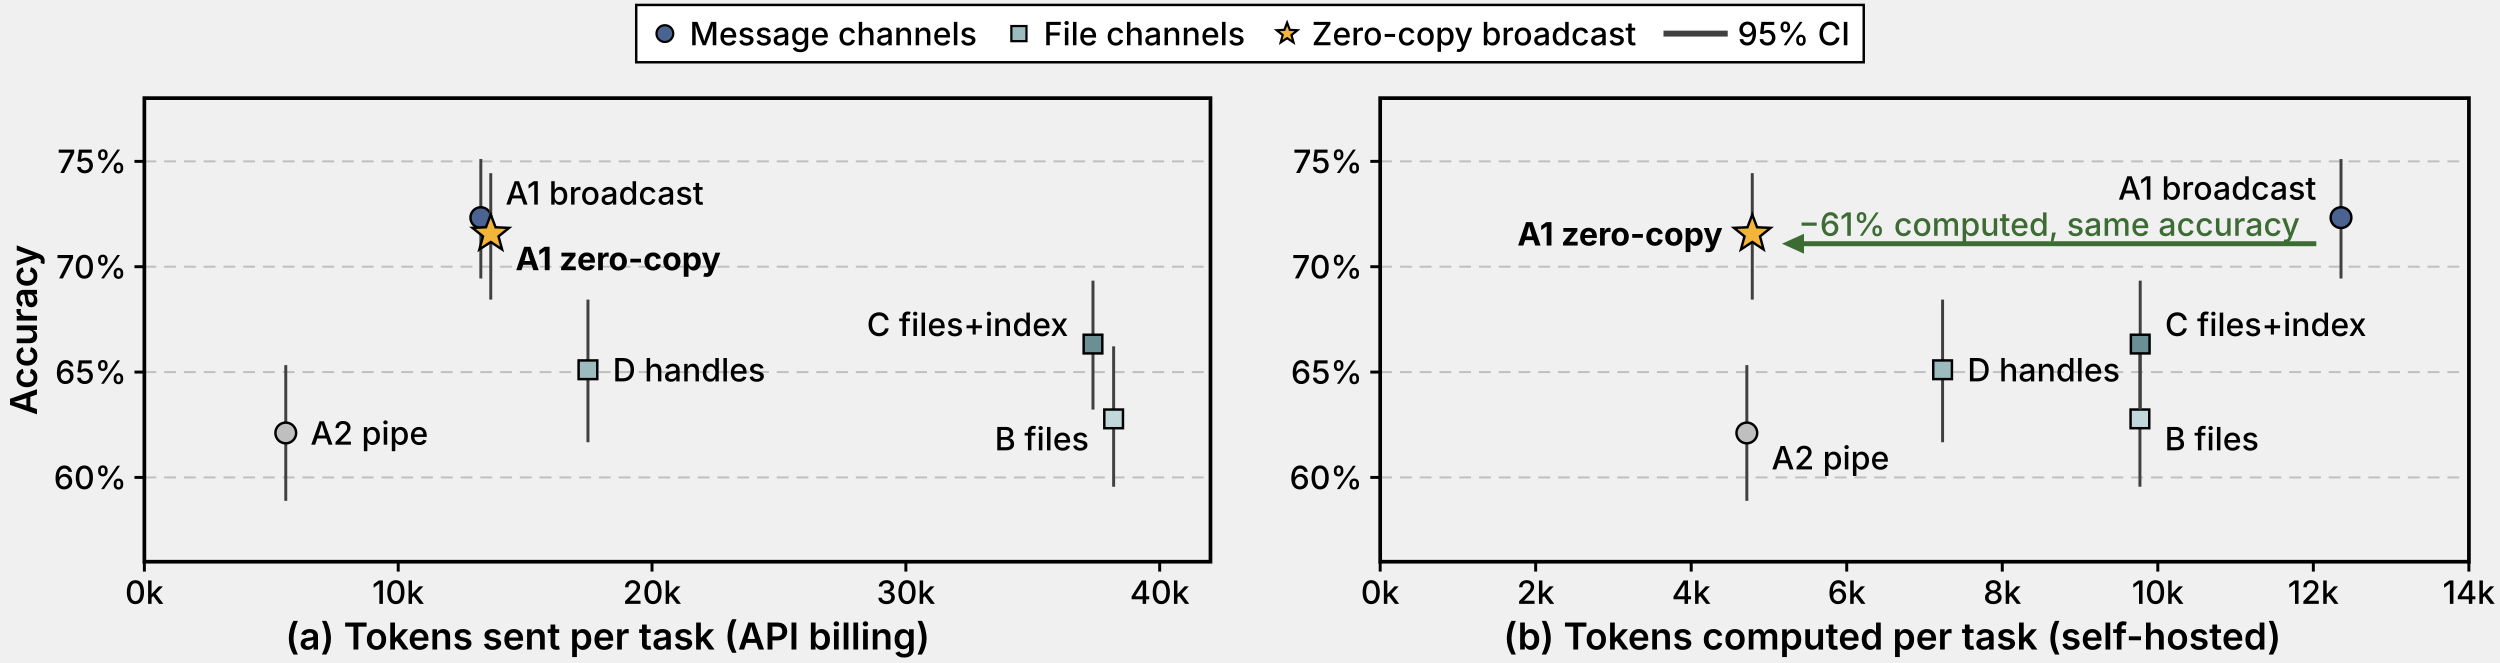
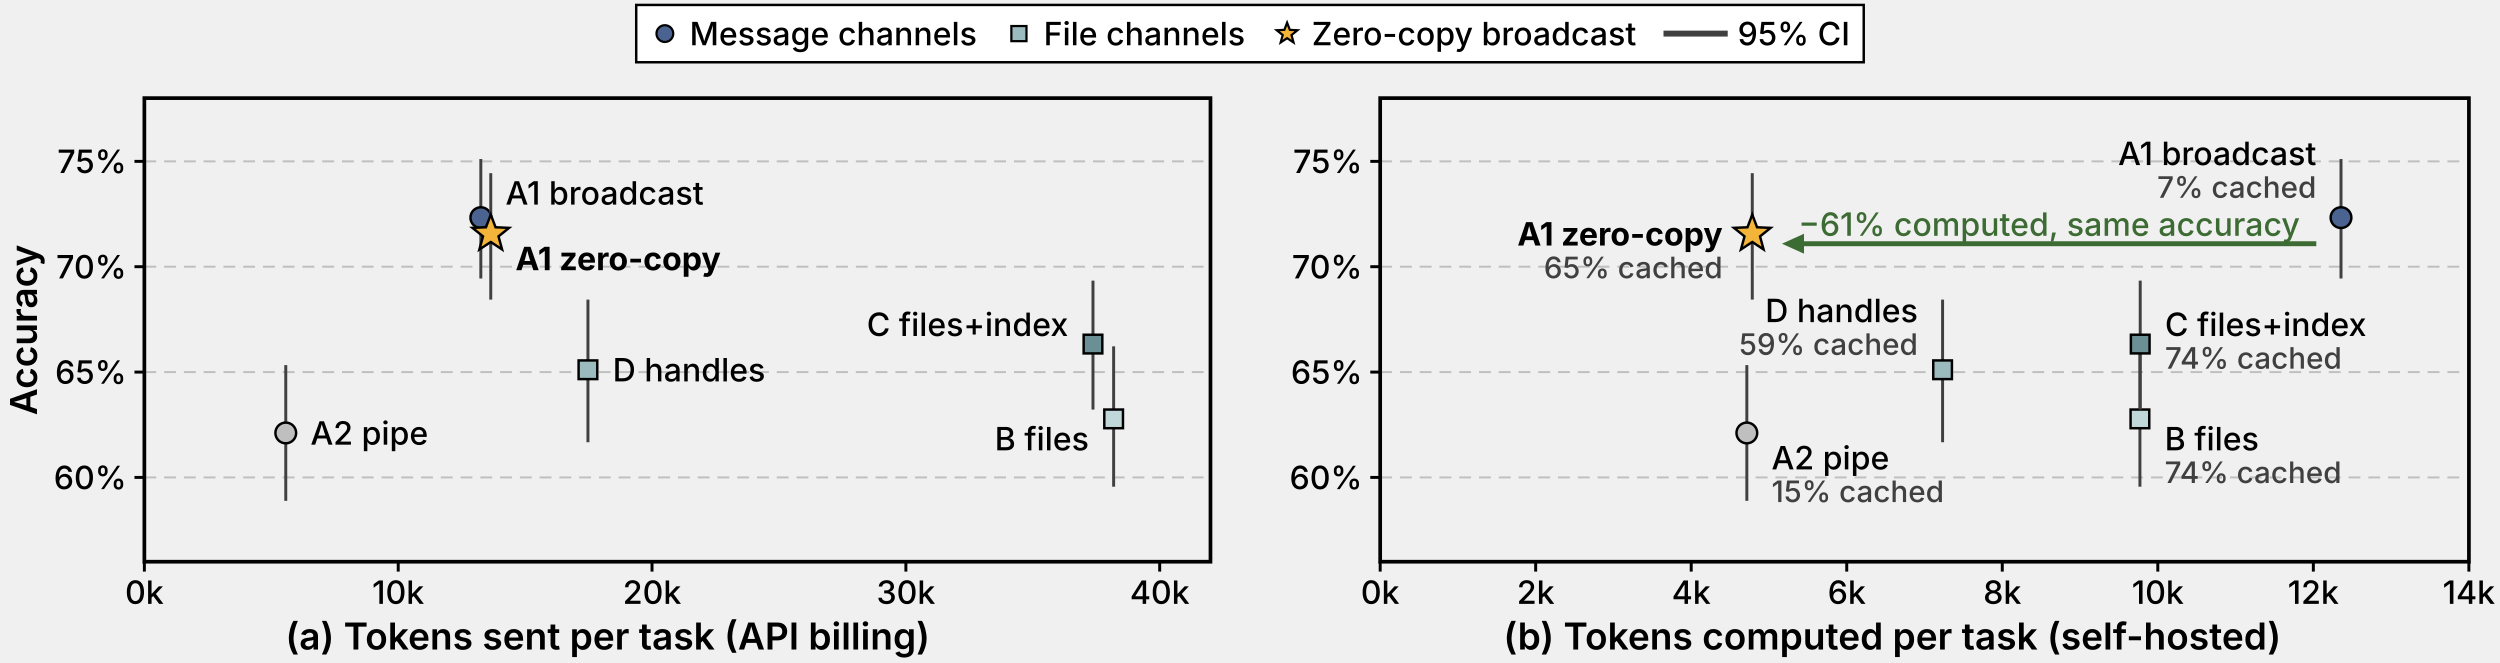
<svg xmlns="http://www.w3.org/2000/svg" width="506pt" height="134.03pt" viewBox="0 0 506 134.03">
  <line x1="29.22" y1="96.63" x2="245" y2="96.63" stroke="#BFBFBF" stroke-width="0.4" stroke-dasharray="2.4 1.6" />
  <line x1="29.22" y1="75.31" x2="245" y2="75.31" stroke="#BFBFBF" stroke-width="0.4" stroke-dasharray="2.4 1.6" />
  <line x1="29.22" y1="53.98" x2="245" y2="53.98" stroke="#BFBFBF" stroke-width="0.4" stroke-dasharray="2.4 1.6" />
  <line x1="29.22" y1="32.66" x2="245" y2="32.66" stroke="#BFBFBF" stroke-width="0.4" stroke-dasharray="2.4 1.6" />
  <path d="M97.32,56.37 L97.32,32.19" fill="none" stroke="#404040" stroke-width="0.6" stroke-linejoin="miter" stroke-linecap="butt" />
  <circle cx="97.32" cy="44.05" r="2.1" fill="#4A6390" stroke="#000000" stroke-width="0.5" />
  <text font-family="Inter">
    <tspan x="102.32" y="41.41" font-size="6.5" font-weight="500" fill="#000000">A1</tspan>
    <tspan x="111.1" y="41.41" font-size="6.5" font-weight="500" fill="#000000">broadcast</tspan>
  </text>
  <path d="M99.33,60.64 L99.33,35.05" fill="none" stroke="#404040" stroke-width="0.6" stroke-linejoin="miter" stroke-linecap="butt" />
  <polygon points="99.33,43.43 100.3,46 103.04,46.12 100.9,47.84 101.62,50.49 99.33,48.98 97.03,50.49 97.76,47.84 95.62,46.12 98.36,46" fill="#F2B53A" stroke="#000000" stroke-width="0.5" />
  <text font-family="Inter">
    <tspan x="104.33" y="54.69" font-size="6.5" font-weight="700" fill="#000000">A1</tspan>
    <tspan x="113.2" y="54.69" font-size="6.5" font-weight="700" fill="#000000">zero-copy</tspan>
  </text>
  <path d="M57.84,101.37 L57.84,73.9" fill="none" stroke="#404040" stroke-width="0.6" stroke-linejoin="miter" stroke-linecap="butt" />
  <circle cx="57.84" cy="87.63" r="2.1" fill="#BFBFBF" stroke="#000000" stroke-width="0.5" />
  <text font-family="Inter">
    <tspan x="62.84" y="90" font-size="6.5" font-weight="500" fill="#000000">A2</tspan>
    <tspan x="73.18" y="90" font-size="6.5" font-weight="500" fill="#000000">pipe</tspan>
  </text>
  <path d="M225.4,98.51 L225.4,70.1" fill="none" stroke="#404040" stroke-width="0.6" stroke-linejoin="miter" stroke-linecap="butt" />
  <rect x="223.51" y="82.89" width="3.78" height="3.78" fill="#C0D8DA" stroke="#000000" stroke-width="0.5" />
  <text font-family="Inter">
    <tspan x="201.32" y="91.14" font-size="6.5" font-weight="500" fill="#000000">B</tspan>
    <tspan x="207.32" y="91.14" font-size="6.5" font-weight="500" fill="#000000">files</tspan>
  </text>
  <path d="M221.22,82.9 L221.22,56.8" fill="none" stroke="#404040" stroke-width="0.6" stroke-linejoin="miter" stroke-linecap="butt" />
  <rect x="219.33" y="67.75" width="3.78" height="3.78" fill="#6A9096" stroke="#000000" stroke-width="0.5" />
  <text font-family="Inter">
    <tspan x="175.43" y="68" font-size="6.5" font-weight="500" fill="#000000">C</tspan>
    <tspan x="181.93" y="68" font-size="6.5" font-weight="500" fill="#000000">files+index</tspan>
  </text>
  <path d="M119,89.51 L119,60.64" fill="none" stroke="#404040" stroke-width="0.6" stroke-linejoin="miter" stroke-linecap="butt" />
  <rect x="117.11" y="72.95" width="3.78" height="3.78" fill="#9CBBBE" stroke="#000000" stroke-width="0.5" />
  <text font-family="Inter">
    <tspan x="124" y="77.2" font-size="6.5" font-weight="500" fill="#000000">D</tspan>
    <tspan x="130.42" y="77.2" font-size="6.5" font-weight="500" fill="#000000">handles</tspan>
  </text>
  <text font-family="Inter">
    <tspan x="57.77" y="131.46" font-size="7.5" font-weight="600" fill="#000000">(a)</tspan>
    <tspan x="69.56" y="131.46" font-size="7.5" font-weight="600" fill="#000000">Tokens</tspan>
    <tspan x="97.63" y="131.46" font-size="7.5" font-weight="600" fill="#000000">sent</tspan>
    <tspan x="115.31" y="131.46" font-size="7.5" font-weight="600" fill="#000000">per</tspan>
    <tspan x="129.29" y="131.46" font-size="7.5" font-weight="600" fill="#000000">task</tspan>
    <tspan x="146.56" y="131.46" font-size="7.5" font-weight="600" fill="#000000">(API</tspan>
    <tspan x="163.62" y="131.46" font-size="7.5" font-weight="600" fill="#000000">billing)</tspan>
  </text>
  <line x1="279.35" y1="96.63" x2="499.7" y2="96.63" stroke="#BFBFBF" stroke-width="0.4" stroke-dasharray="2.4 1.6" />
  <line x1="279.35" y1="75.31" x2="499.7" y2="75.31" stroke="#BFBFBF" stroke-width="0.4" stroke-dasharray="2.4 1.6" />
  <line x1="279.35" y1="53.98" x2="499.7" y2="53.98" stroke="#BFBFBF" stroke-width="0.4" stroke-dasharray="2.4 1.6" />
  <line x1="279.35" y1="32.66" x2="499.7" y2="32.66" stroke="#BFBFBF" stroke-width="0.4" stroke-dasharray="2.4 1.6" />
  <path d="M473.82,56.37 L473.82,32.19" fill="none" stroke="#404040" stroke-width="0.6" stroke-linejoin="miter" stroke-linecap="butt" />
  <circle cx="473.82" cy="44.05" r="2.1" fill="#4A6390" stroke="#000000" stroke-width="0.5" />
  <text font-family="Inter">
-     <tspan x="428.71" y="40.41" font-size="6.5" font-weight="500" fill="#000000">A1</tspan>
-     <tspan x="437.5" y="40.41" font-size="6.5" font-weight="500" fill="#000000">broadcast</tspan>
+     <tspan x="428.71" y="33.41" font-size="6.5" font-weight="500" fill="#000000">A1</tspan>
+     <tspan x="437.5" y="33.41" font-size="6.5" font-weight="500" fill="#000000">broadcast</tspan>
+   </text>
+   <text font-family="Inter">
+     <tspan x="436.6" y="40.03" font-size="6" font-weight="500" fill="#404040">7%</tspan>
+     <tspan x="447.59" y="40.03" font-size="6" font-weight="500" fill="#404040">cached</tspan>
  </text>
  <path d="M354.66,60.64 L354.66,35.05" fill="none" stroke="#404040" stroke-width="0.6" stroke-linejoin="miter" stroke-linecap="butt" />
  <polygon points="354.66,43.43 355.63,46 358.37,46.12 356.23,47.84 356.95,50.49 354.66,48.98 352.37,50.49 353.09,47.84 350.95,46.12 353.69,46" fill="#F2B53A" stroke="#000000" stroke-width="0.5" />
  <text font-family="Inter">
    <tspan x="307.11" y="49.69" font-size="6.5" font-weight="700" fill="#000000">A1</tspan>
    <tspan x="315.98" y="49.69" font-size="6.5" font-weight="700" fill="#000000">zero-copy</tspan>
  </text>
+   <text font-family="Inter">
+     <tspan x="312.47" y="56.31" font-size="6" font-weight="500" fill="#404040">65%</tspan>
+     <tspan x="327.43" y="56.31" font-size="6" font-weight="500" fill="#404040">cached</tspan>
+   </text>
  <path d="M353.56,101.37 L353.56,73.9" fill="none" stroke="#404040" stroke-width="0.6" stroke-linejoin="miter" stroke-linecap="butt" />
  <circle cx="353.56" cy="87.63" r="2.1" fill="#BFBFBF" stroke="#000000" stroke-width="0.5" />
  <text font-family="Inter">
    <tspan x="358.56" y="95" font-size="6.5" font-weight="500" fill="#000000">A2</tspan>
    <tspan x="368.91" y="95" font-size="6.5" font-weight="500" fill="#000000">pipe</tspan>
  </text>
+   <text font-family="Inter">
+     <tspan x="358.56" y="101.62" font-size="6" font-weight="500" fill="#404040">15%</tspan>
+     <tspan x="372.23" y="101.62" font-size="6" font-weight="500" fill="#404040">cached</tspan>
+   </text>
  <path d="M433.12,98.51 L433.12,70.1" fill="none" stroke="#404040" stroke-width="0.6" stroke-linejoin="miter" stroke-linecap="butt" />
  <rect x="431.23" y="82.89" width="3.78" height="3.78" fill="#C0D8DA" stroke="#000000" stroke-width="0.5" />
  <text font-family="Inter">
    <tspan x="438.12" y="91.14" font-size="6.5" font-weight="500" fill="#000000">B</tspan>
    <tspan x="444.12" y="91.14" font-size="6.5" font-weight="500" fill="#000000">files</tspan>
  </text>
+   <text font-family="Inter">
+     <tspan x="438.12" y="97.76" font-size="6" font-weight="500" fill="#404040">74%</tspan>
+     <tspan x="452.69" y="97.76" font-size="6" font-weight="500" fill="#404040">cached</tspan>
+   </text>
  <path d="M433.18,82.9 L433.18,56.8" fill="none" stroke="#404040" stroke-width="0.6" stroke-linejoin="miter" stroke-linecap="butt" />
  <rect x="431.29" y="67.75" width="3.78" height="3.78" fill="#6A9096" stroke="#000000" stroke-width="0.5" />
  <text font-family="Inter">
    <tspan x="438.18" y="68" font-size="6.5" font-weight="500" fill="#000000">C</tspan>
    <tspan x="444.68" y="68" font-size="6.5" font-weight="500" fill="#000000">files+index</tspan>
  </text>
+   <text font-family="Inter">
+     <tspan x="438.18" y="74.62" font-size="6" font-weight="500" fill="#404040">74%</tspan>
+     <tspan x="452.75" y="74.62" font-size="6" font-weight="500" fill="#404040">cached</tspan>
+   </text>
  <path d="M393.18,89.51 L393.18,60.64" fill="none" stroke="#404040" stroke-width="0.6" stroke-linejoin="miter" stroke-linecap="butt" />
  <rect x="391.29" y="72.95" width="3.78" height="3.78" fill="#9CBBBE" stroke="#000000" stroke-width="0.5" />
  <text font-family="Inter">
-     <tspan x="398.18" y="77.2" font-size="6.5" font-weight="500" fill="#000000">D</tspan>
-     <tspan x="404.6" y="77.2" font-size="6.5" font-weight="500" fill="#000000">handles</tspan>
+     <tspan x="357.27" y="65.2" font-size="6.5" font-weight="500" fill="#000000">D</tspan>
+     <tspan x="363.69" y="65.2" font-size="6.5" font-weight="500" fill="#000000">handles</tspan>
+   </text>
+   <text font-family="Inter">
+     <tspan x="351.99" y="71.82" font-size="6" font-weight="500" fill="#404040">59%</tspan>
+     <tspan x="366.94" y="71.82" font-size="6" font-weight="500" fill="#404040">cached</tspan>
  </text>
  <path d="M468.82,49.33 L364.46,49.33" fill="none" stroke="#3D6B34" stroke-width="1" stroke-linejoin="miter" stroke-linecap="butt" />
  <polygon points="360.66,49.33 365.13,47.31 365.13,51.35" fill="#3D6B34" />
  <text font-family="Inter">
    <tspan x="364" y="47.73" font-size="6.5" font-weight="500" fill="#3D6B34">−61%</tspan>
    <tspan x="383.32" y="47.73" font-size="6.5" font-weight="500" fill="#3D6B34">computed,</tspan>
    <tspan x="418.32" y="47.73" font-size="6.5" font-weight="500" fill="#3D6B34">same</tspan>
    <tspan x="436.84" y="47.73" font-size="6.5" font-weight="500" fill="#3D6B34">accuracy</tspan>
  </text>
  <text font-family="Inter">
    <tspan x="304.29" y="131.46" font-size="7.5" font-weight="600" fill="#000000">(b)</tspan>
    <tspan x="316.45" y="131.46" font-size="7.5" font-weight="600" fill="#000000">Tokens</tspan>
    <tspan x="344.52" y="131.46" font-size="7.5" font-weight="600" fill="#000000">computed</tspan>
    <tspan x="383.06" y="131.46" font-size="7.5" font-weight="600" fill="#000000">per</tspan>
    <tspan x="397.04" y="131.46" font-size="7.5" font-weight="600" fill="#000000">task</tspan>
    <tspan x="414.31" y="131.46" font-size="7.5" font-weight="600" fill="#000000">(self-hosted)</tspan>
  </text>
  <rect x="128.77" y="1" width="248.45" height="11.6" fill="white" stroke="#000" stroke-width="0.5" />
  <circle cx="134.57" cy="6.8" r="1.7" fill="#4A6390" stroke="#000000" stroke-width="0.45" />
  <text font-family="Inter">
    <tspan x="139.57" y="9.16" font-size="6.5" font-weight="500" fill="#000000">Message</tspan>
    <tspan x="169.6" y="9.16" font-size="6.5" font-weight="500" fill="#000000">channels</tspan>
  </text>
  <rect x="204.7" y="5.27" width="3.06" height="3.06" fill="#9CBBBE" stroke="#000000" stroke-width="0.45" />
  <text font-family="Inter">
    <tspan x="211.23" y="9.16" font-size="6.5" font-weight="500" fill="#000000">File</tspan>
    <tspan x="223.88" y="9.16" font-size="6.5" font-weight="500" fill="#000000">channels</tspan>
  </text>
  <polygon points="260.51,4.59 261.06,6.04 262.61,6.12 261.4,7.09 261.81,8.59 260.51,7.73 259.21,8.59 259.62,7.09 258.41,6.12 259.96,6.04" fill="#F2B53A" stroke="#000000" stroke-width="0.45" />
  <text font-family="Inter">
    <tspan x="265.51" y="9.16" font-size="6.5" font-weight="500" fill="#000000">Zero-copy</tspan>
    <tspan x="299.86" y="9.16" font-size="6.5" font-weight="500" fill="#000000">broadcast</tspan>
  </text>
  <line x1="336.69" y1="6.8" x2="349.69" y2="6.8" stroke="#404040" stroke-width="1.2" />
  <text font-family="Inter">
    <tspan x="351.69" y="9.16" font-size="6.5" font-weight="500" fill="#000000">95%</tspan>
    <tspan x="367.89" y="9.16" font-size="6.5" font-weight="500" fill="#000000">CI</tspan>
  </text>
  <rect x="29.22" y="19.86" width="215.78" height="93.83" fill="none" stroke="#000" stroke-width="0.75" />
  <line x1="27.22" y1="96.63" x2="29.22" y2="96.63" stroke="#000" stroke-width="0.6" />
  <text font-family="Inter">
    <tspan x="10.88" y="99" font-size="6.5" font-weight="500" fill="#000000">60%</tspan>
  </text>
  <line x1="27.22" y1="75.31" x2="29.22" y2="75.31" stroke="#000" stroke-width="0.6" />
  <text font-family="Inter">
    <tspan x="11.15" y="77.67" font-size="6.5" font-weight="500" fill="#000000">65%</tspan>
  </text>
  <line x1="27.22" y1="53.98" x2="29.22" y2="53.98" stroke="#000" stroke-width="0.6" />
  <text font-family="Inter">
    <tspan x="11.36" y="56.35" font-size="6.5" font-weight="500" fill="#000000">70%</tspan>
  </text>
  <line x1="27.22" y1="32.66" x2="29.22" y2="32.66" stroke="#000" stroke-width="0.6" />
  <text font-family="Inter">
    <tspan x="11.6" y="35.02" font-size="6.5" font-weight="500" fill="#000000">75%</tspan>
  </text>
  <text font-family="Inter" transform="rotate(-90 4.75 66.78)">
    <tspan x="-12.52" y="69.51" font-size="7.5" font-weight="600" fill="#000000">Accuracy</tspan>
  </text>
  <line x1="29.22" y1="113.69" x2="29.22" y2="115.69" stroke="#000" stroke-width="0.6" />
  <text font-family="Inter">
    <tspan x="25.31" y="122.22" font-size="6.5" font-weight="500" fill="#000000">0k</tspan>
  </text>
  <line x1="80.6" y1="113.69" x2="80.6" y2="115.69" stroke="#000" stroke-width="0.6" />
  <text font-family="Inter">
    <tspan x="75.33" y="122.22" font-size="6.5" font-weight="500" fill="#000000">10k</tspan>
  </text>
  <line x1="131.97" y1="113.69" x2="131.97" y2="115.69" stroke="#000" stroke-width="0.6" />
  <text font-family="Inter">
    <tspan x="126.06" y="122.22" font-size="6.5" font-weight="500" fill="#000000">20k</tspan>
  </text>
  <line x1="183.35" y1="113.69" x2="183.35" y2="115.69" stroke="#000" stroke-width="0.6" />
  <text font-family="Inter">
    <tspan x="177.4" y="122.22" font-size="6.5" font-weight="500" fill="#000000">30k</tspan>
  </text>
  <line x1="234.72" y1="113.69" x2="234.72" y2="115.69" stroke="#000" stroke-width="0.6" />
  <text font-family="Inter">
    <tspan x="228.68" y="122.22" font-size="6.5" font-weight="500" fill="#000000">40k</tspan>
  </text>
  <rect x="279.35" y="19.86" width="220.36" height="93.83" fill="none" stroke="#000" stroke-width="0.75" />
  <line x1="277.35" y1="96.63" x2="279.35" y2="96.63" stroke="#000" stroke-width="0.6" />
  <text font-family="Inter">
    <tspan x="261" y="99" font-size="6.5" font-weight="500" fill="#000000">60%</tspan>
  </text>
  <line x1="277.35" y1="75.31" x2="279.35" y2="75.31" stroke="#000" stroke-width="0.6" />
  <text font-family="Inter">
    <tspan x="261.28" y="77.67" font-size="6.5" font-weight="500" fill="#000000">65%</tspan>
  </text>
  <line x1="277.35" y1="53.98" x2="279.35" y2="53.98" stroke="#000" stroke-width="0.6" />
  <text font-family="Inter">
    <tspan x="261.48" y="56.35" font-size="6.5" font-weight="500" fill="#000000">70%</tspan>
  </text>
  <line x1="277.35" y1="32.66" x2="279.35" y2="32.66" stroke="#000" stroke-width="0.6" />
  <text font-family="Inter">
    <tspan x="261.72" y="35.02" font-size="6.5" font-weight="500" fill="#000000">75%</tspan>
  </text>
  <line x1="279.35" y1="113.69" x2="279.35" y2="115.69" stroke="#000" stroke-width="0.6" />
  <text font-family="Inter">
    <tspan x="275.43" y="122.22" font-size="6.5" font-weight="500" fill="#000000">0k</tspan>
  </text>
  <line x1="310.82" y1="113.69" x2="310.82" y2="115.69" stroke="#000" stroke-width="0.6" />
  <text font-family="Inter">
    <tspan x="307.01" y="122.22" font-size="6.5" font-weight="500" fill="#000000">2k</tspan>
  </text>
  <line x1="342.3" y1="113.69" x2="342.3" y2="115.69" stroke="#000" stroke-width="0.6" />
  <text font-family="Inter">
    <tspan x="338.35" y="122.22" font-size="6.5" font-weight="500" fill="#000000">4k</tspan>
  </text>
  <line x1="373.78" y1="113.69" x2="373.78" y2="115.69" stroke="#000" stroke-width="0.6" />
  <text font-family="Inter">
    <tspan x="369.92" y="122.22" font-size="6.5" font-weight="500" fill="#000000">6k</tspan>
  </text>
  <line x1="405.26" y1="113.69" x2="405.26" y2="115.69" stroke="#000" stroke-width="0.6" />
  <text font-family="Inter">
    <tspan x="401.4" y="122.22" font-size="6.5" font-weight="500" fill="#000000">8k</tspan>
  </text>
  <line x1="436.74" y1="113.69" x2="436.74" y2="115.69" stroke="#000" stroke-width="0.6" />
  <text font-family="Inter">
    <tspan x="431.48" y="122.22" font-size="6.5" font-weight="500" fill="#000000">10k</tspan>
  </text>
  <line x1="468.22" y1="113.69" x2="468.22" y2="115.69" stroke="#000" stroke-width="0.6" />
  <text font-family="Inter">
    <tspan x="463.05" y="122.22" font-size="6.5" font-weight="500" fill="#000000">12k</tspan>
  </text>
  <line x1="499.7" y1="113.69" x2="499.7" y2="115.69" stroke="#000" stroke-width="0.6" />
  <text font-family="Inter">
    <tspan x="494.4" y="122.22" font-size="6.5" font-weight="500" fill="#000000">14k</tspan>
  </text>
</svg>
